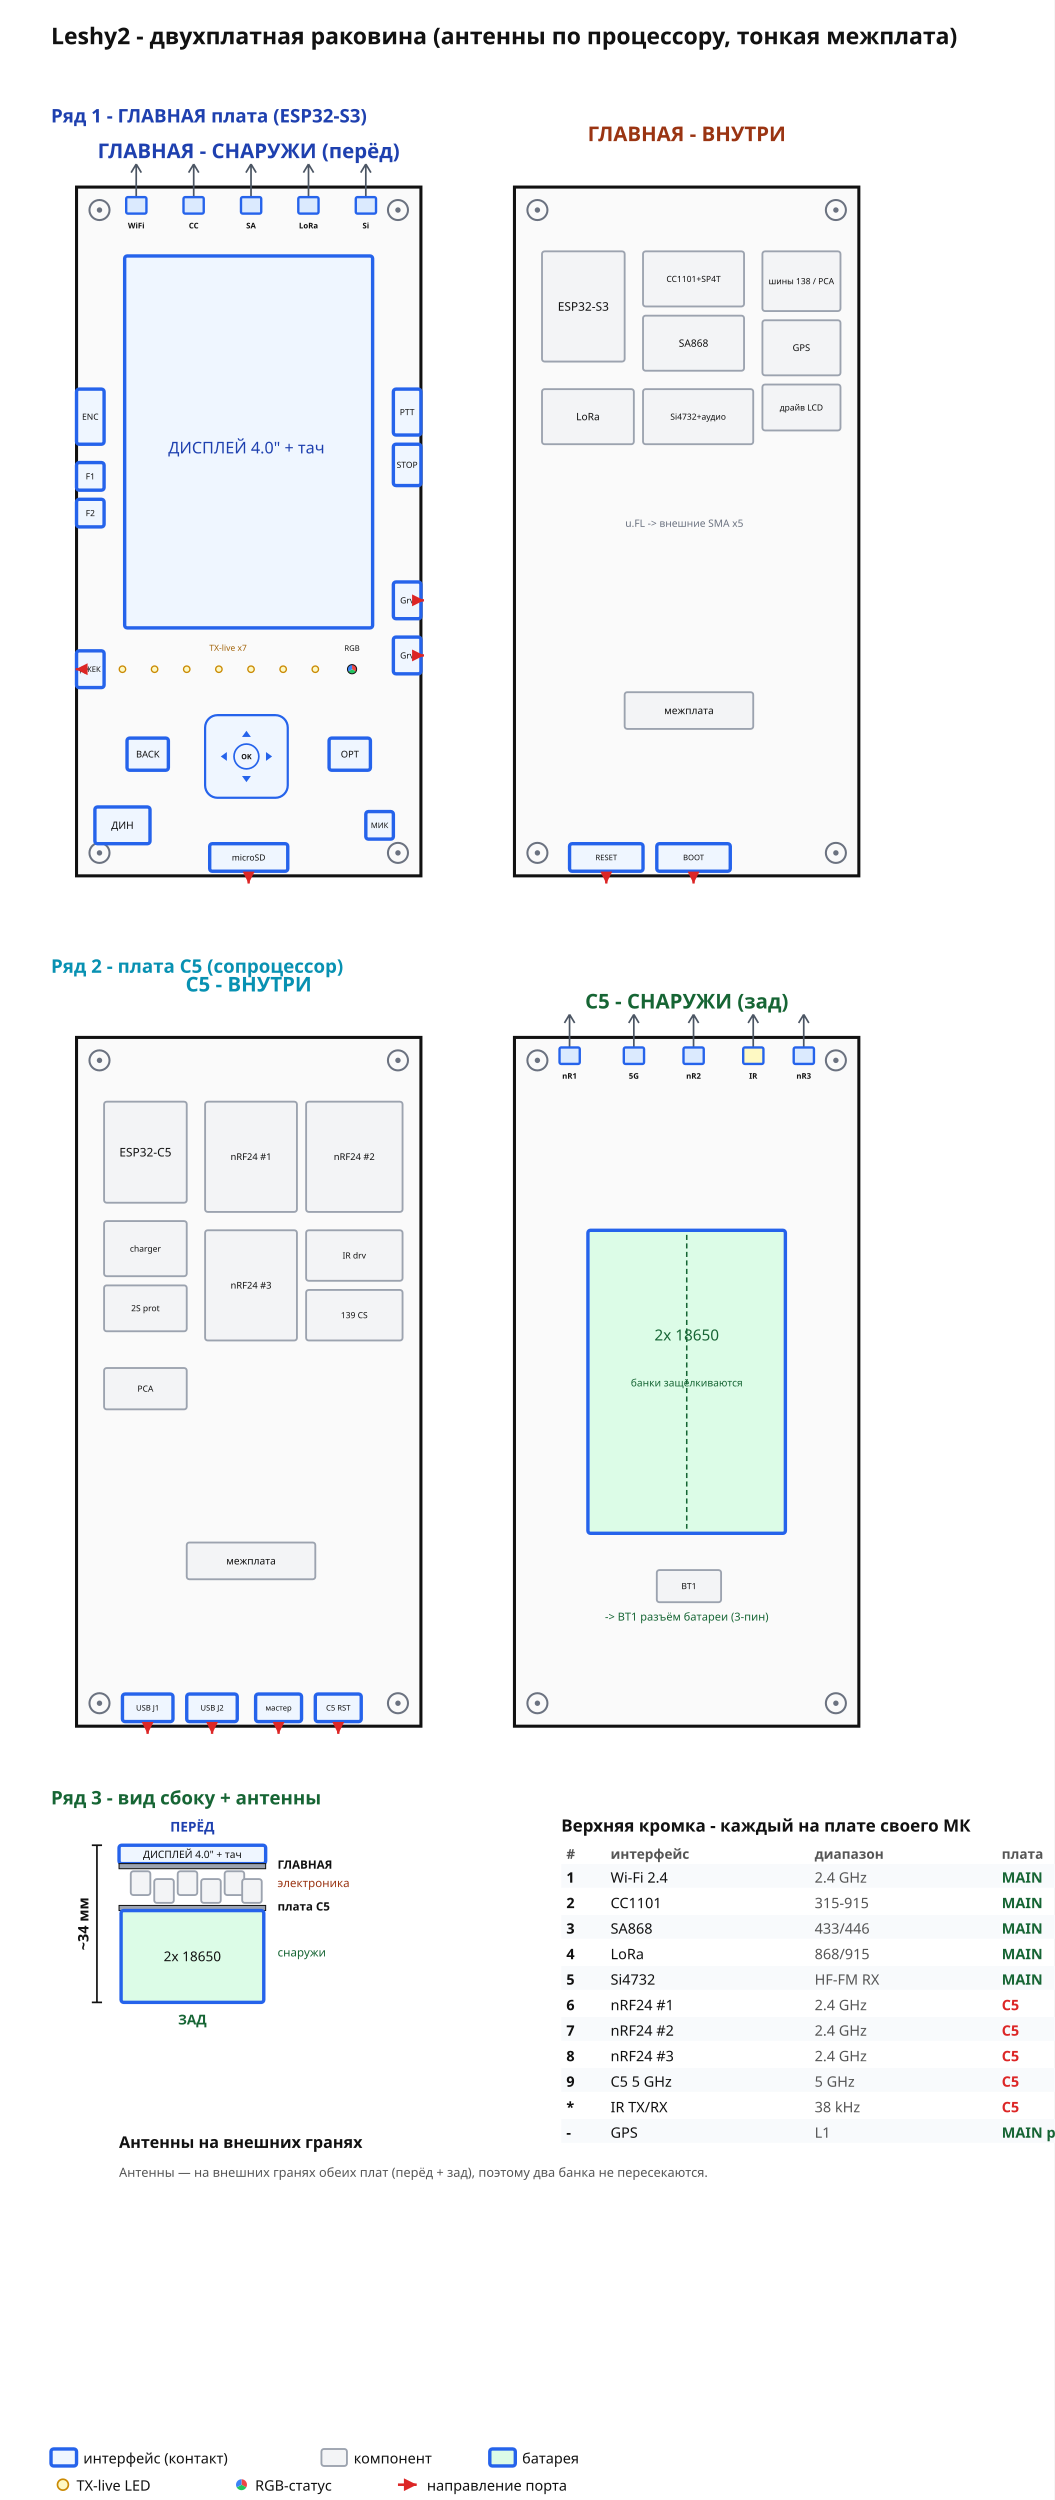
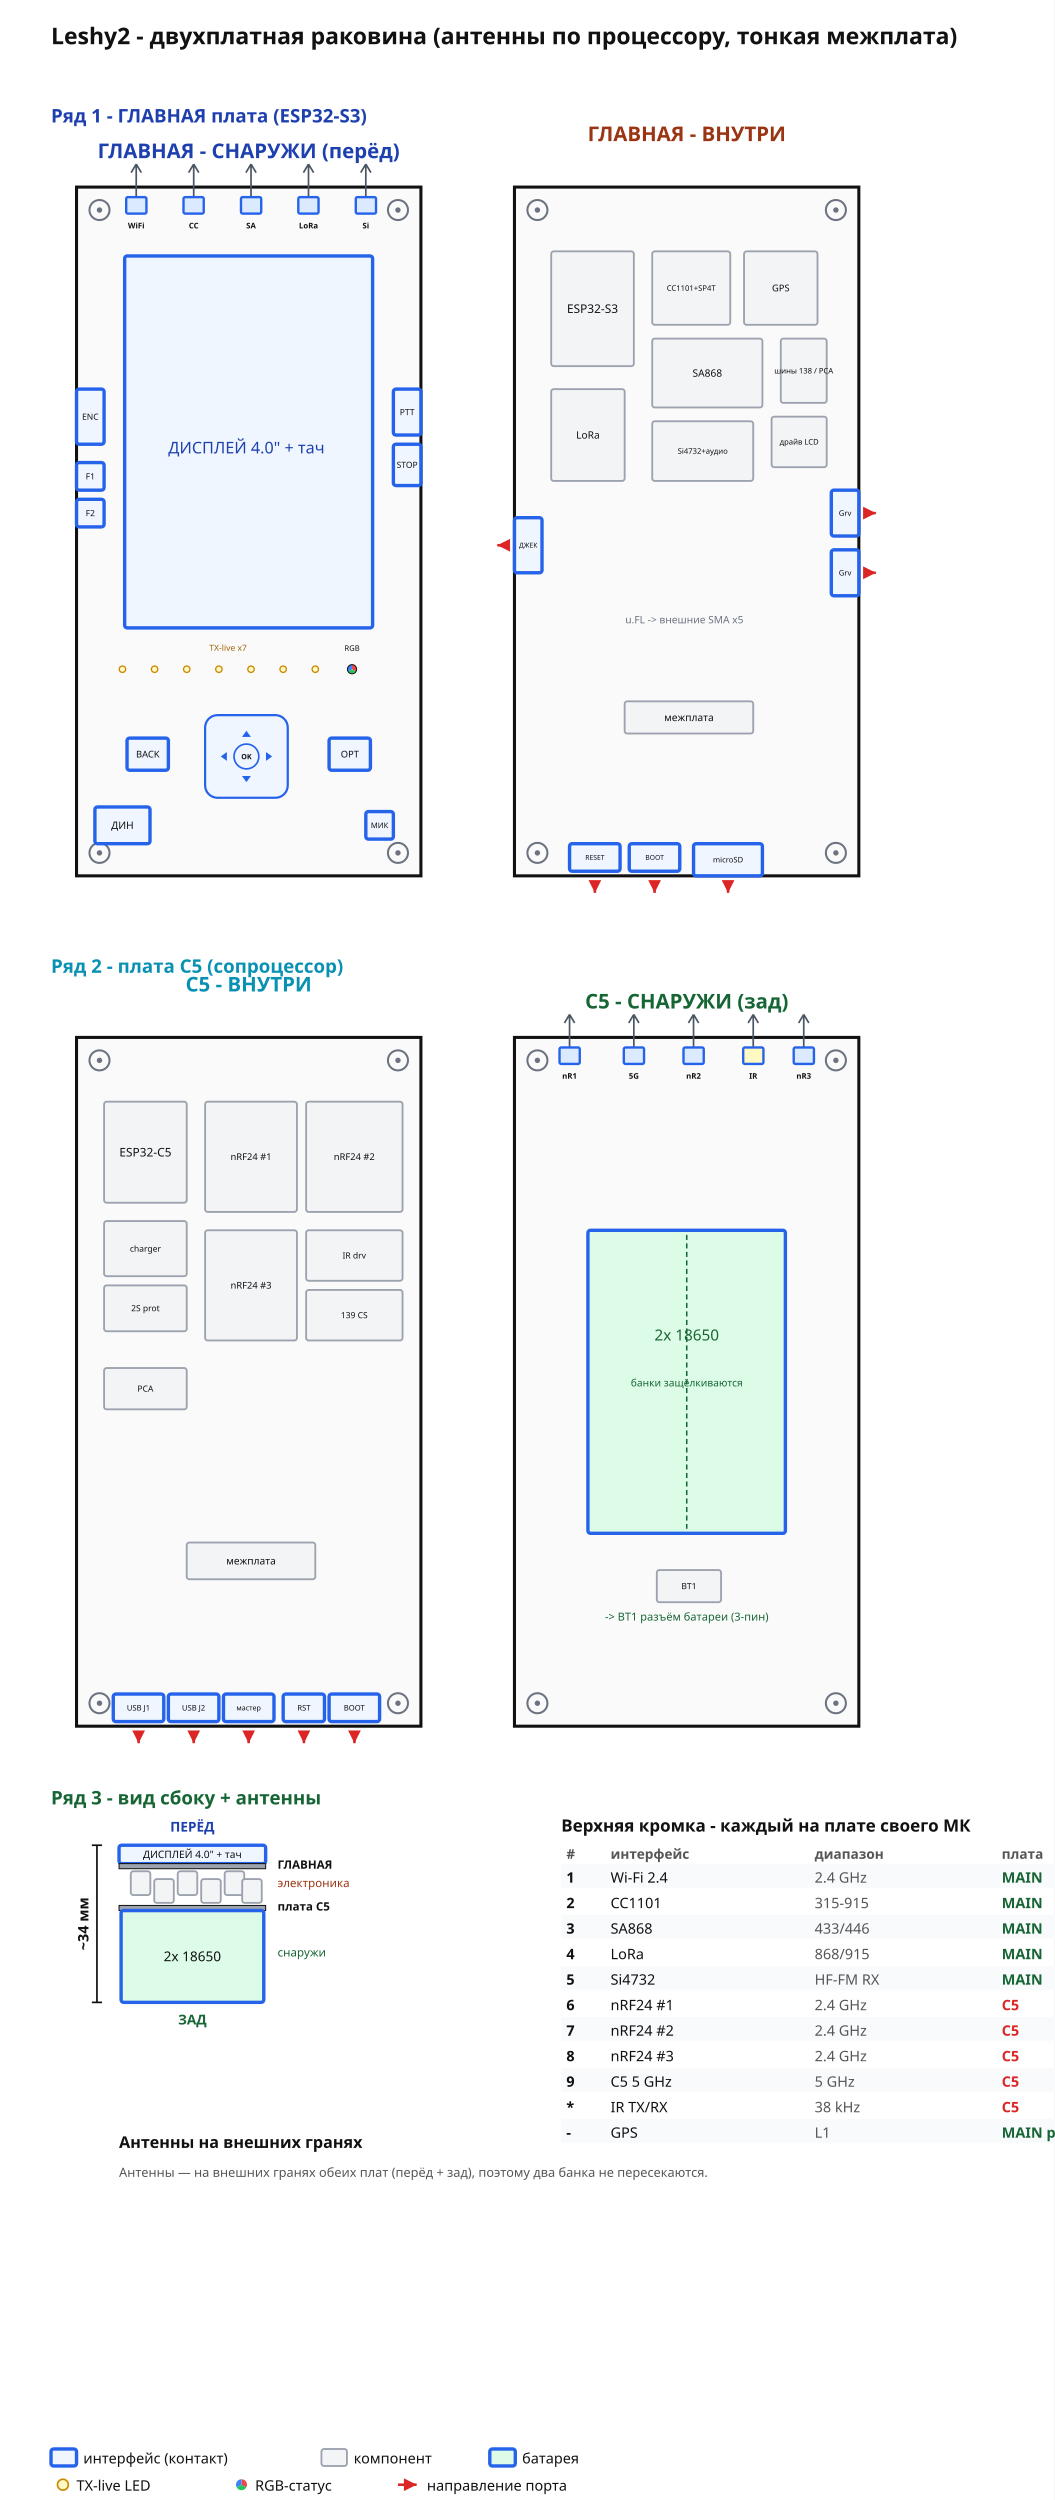
<svg xmlns="http://www.w3.org/2000/svg" width="620" height="1470" viewBox="0 0 620 1470">
  <rect width="620" height="1470" fill="white" />
  <defs>
    <marker id="ar" markerWidth="8" markerHeight="8" refX="6" refY="3" orient="auto">
      <path d="M0,0 L6,3 L0,6 Z" fill="#1e40af" />
    </marker>
    <marker id="arr" markerWidth="7" markerHeight="7" refX="5" refY="2.5" orient="auto">
      <path d="M0,0 L5,2.5 L0,5 Z" fill="#dc2626" />
    </marker>
  </defs>
  <text x="30.0" y="26.0" font-size="13.5" text-anchor="start" fill="#111" font-family="sans-serif" font-weight="bold">Leshy2 - двухплатная раковина (антенны по процессору, тонкая межплата)</text>
  <text x="30.0" y="72.0" font-size="11" text-anchor="start" fill="#1e40af" font-family="sans-serif" font-weight="bold">Ряд 1 - ГЛАВНАЯ плата (ESP32-S3)</text>
  <rect x="45.0" y="110.0" width="202.5" height="405.0" fill="#fafafa" stroke="#111" stroke-width="1.8" />
  <text x="146.2" y="93.0" font-size="12" text-anchor="middle" fill="#1e40af" font-family="sans-serif" font-weight="bold">ГЛАВНАЯ - СНАРУЖИ (перёд)</text>
  <circle cx="58.5" cy="123.5" r="5.9" fill="none" stroke="#6b7280" stroke-width="1.2" />
  <circle cx="58.5" cy="123.5" r="1.6" fill="#6b7280" />
  <circle cx="234.0" cy="123.5" r="5.9" fill="none" stroke="#6b7280" stroke-width="1.2" />
  <circle cx="234.0" cy="123.5" r="1.6" fill="#6b7280" />
  <circle cx="58.5" cy="501.5" r="5.9" fill="none" stroke="#6b7280" stroke-width="1.2" />
  <circle cx="58.5" cy="501.5" r="1.6" fill="#6b7280" />
  <circle cx="234.0" cy="501.5" r="5.9" fill="none" stroke="#6b7280" stroke-width="1.2" />
  <circle cx="234.0" cy="501.5" r="1.6" fill="#6b7280" />
  <rect x="73.3" y="150.5" width="145.8" height="218.7" fill="#eff6ff" stroke="#2563eb" stroke-width="2" rx="1.5" />
  <rect x="74.7" y="434.0" width="24.3" height="18.9" fill="#eff6ff" stroke="#2563eb" stroke-width="2" rx="1.5" />
  <text x="86.9" y="445.4" font-size="5.5" text-anchor="middle" fill="#111" font-family="sans-serif">BACK</text>
  <rect x="193.5" y="434.0" width="24.3" height="18.9" fill="#eff6ff" stroke="#2563eb" stroke-width="2" rx="1.5" />
  <text x="205.7" y="445.4" font-size="5.5" text-anchor="middle" fill="#111" font-family="sans-serif">OPT</text>
  <rect x="45.0" y="228.8" width="16.2" height="32.4" fill="#eff6ff" stroke="#2563eb" stroke-width="2" rx="1.5" />
  <text x="53.1" y="246.8" font-size="5" text-anchor="middle" fill="#111" font-family="sans-serif">ENC</text>
  <rect x="45.0" y="272.0" width="16.2" height="16.2" fill="#eff6ff" stroke="#2563eb" stroke-width="2" rx="1.5" />
  <text x="53.1" y="281.9" font-size="5" text-anchor="middle" fill="#111" font-family="sans-serif">F1</text>
  <rect x="45.0" y="293.6" width="16.2" height="16.2" fill="#eff6ff" stroke="#2563eb" stroke-width="2" rx="1.5" />
  <text x="53.1" y="303.5" font-size="5" text-anchor="middle" fill="#111" font-family="sans-serif">F2</text>
-   <rect x="45.0" y="382.7" width="16.2" height="21.6" fill="#eff6ff" stroke="#2563eb" stroke-width="2" rx="1.5" />
-   <text x="53.1" y="395.1" font-size="4.5" text-anchor="middle" fill="#111" font-family="sans-serif">ДЖЕК</text>
  <rect x="231.3" y="228.8" width="16.2" height="27.0" fill="#eff6ff" stroke="#2563eb" stroke-width="2" rx="1.5" />
  <text x="239.4" y="244.1" font-size="5" text-anchor="middle" fill="#111" font-family="sans-serif">PTT</text>
  <rect x="231.3" y="261.2" width="16.2" height="24.3" fill="#eff6ff" stroke="#2563eb" stroke-width="2" rx="1.5" />
  <text x="239.4" y="275.1" font-size="5" text-anchor="middle" fill="#111" font-family="sans-serif">STOP</text>
-   <rect x="231.3" y="342.2" width="16.2" height="21.6" fill="#eff6ff" stroke="#2563eb" stroke-width="2" rx="1.5" />
-   <text x="239.4" y="354.8" font-size="5" text-anchor="middle" fill="#111" font-family="sans-serif">Grv</text>
-   <rect x="231.3" y="374.6" width="16.2" height="21.6" fill="#eff6ff" stroke="#2563eb" stroke-width="2" rx="1.5" />
-   <text x="239.4" y="387.2" font-size="5" text-anchor="middle" fill="#111" font-family="sans-serif">Grv</text>
  <rect x="55.8" y="474.5" width="32.4" height="21.6" fill="#eff6ff" stroke="#2563eb" stroke-width="2" rx="1.5" />
  <text x="72.0" y="487.4" font-size="6" text-anchor="middle" fill="#111" font-family="sans-serif">ДИН</text>
  <rect x="215.1" y="477.2" width="16.2" height="16.2" fill="#eff6ff" stroke="#2563eb" stroke-width="2" rx="1.5" />
  <text x="223.2" y="486.9" font-size="4.5" text-anchor="middle" fill="#111" font-family="sans-serif">МИК</text>
-   <rect x="123.3" y="496.1" width="45.9" height="16.2" fill="#eff6ff" stroke="#2563eb" stroke-width="2" rx="1.5" />
-   <text x="146.2" y="506.0" font-size="5" text-anchor="middle" fill="#111" font-family="sans-serif">microSD</text>
  <text x="144.9" y="266.6" font-size="9.5" text-anchor="middle" fill="#1e40af" font-family="sans-serif" font-weight="normal">ДИСПЛЕЙ 4.0" + тач</text>
  <text x="134.1" y="382.7" font-size="5" text-anchor="middle" fill="#a16207" font-family="sans-serif" font-weight="normal">TX-live x7</text>
  <text x="207.0" y="382.7" font-size="4.5" text-anchor="middle" fill="#111" font-family="sans-serif" font-weight="normal">RGB</text>
  <path d="M80.1 96.5 l-3 5 M80.1 96.5 l3 5 M80.1 96.5 V115.9" stroke="#4b5563" stroke-width="1" fill="none" />
  <rect x="74.2" y="115.9" width="11.9" height="9.7" fill="#dbeafe" stroke="#2563eb" stroke-width="1.4" rx="1" />
  <text x="80.1" y="134.3" font-size="4.6" text-anchor="middle" fill="#111" font-family="sans-serif" font-weight="bold">WiFi</text>
  <path d="M113.9 96.5 l-3 5 M113.9 96.5 l3 5 M113.9 96.5 V115.9" stroke="#4b5563" stroke-width="1" fill="none" />
  <rect x="107.9" y="115.9" width="11.9" height="9.7" fill="#dbeafe" stroke="#2563eb" stroke-width="1.4" rx="1" />
  <text x="113.9" y="134.3" font-size="4.6" text-anchor="middle" fill="#111" font-family="sans-serif" font-weight="bold">CC</text>
  <path d="M147.6 96.5 l-3 5 M147.6 96.5 l3 5 M147.6 96.5 V115.9" stroke="#4b5563" stroke-width="1" fill="none" />
  <rect x="141.7" y="115.9" width="11.9" height="9.7" fill="#dbeafe" stroke="#2563eb" stroke-width="1.4" rx="1" />
  <text x="147.6" y="134.3" font-size="4.6" text-anchor="middle" fill="#111" font-family="sans-serif" font-weight="bold">SA</text>
  <path d="M181.4 96.5 l-3 5 M181.4 96.5 l3 5 M181.4 96.5 V115.9" stroke="#4b5563" stroke-width="1" fill="none" />
  <rect x="175.4" y="115.9" width="11.9" height="9.7" fill="#dbeafe" stroke="#2563eb" stroke-width="1.4" rx="1" />
  <text x="181.4" y="134.3" font-size="4.6" text-anchor="middle" fill="#111" font-family="sans-serif" font-weight="bold">LoRa</text>
  <path d="M215.1 96.5 l-3 5 M215.1 96.5 l3 5 M215.1 96.5 V115.9" stroke="#4b5563" stroke-width="1" fill="none" />
  <rect x="209.2" y="115.9" width="11.9" height="9.7" fill="#dbeafe" stroke="#2563eb" stroke-width="1.4" rx="1" />
  <text x="215.1" y="134.3" font-size="4.6" text-anchor="middle" fill="#111" font-family="sans-serif" font-weight="bold">Si</text>
  <circle cx="72.0" cy="393.5" r="1.9" fill="#fef9c3" stroke="#ca8a04" stroke-width="0.8" />
  <circle cx="90.9" cy="393.5" r="1.9" fill="#fef9c3" stroke="#ca8a04" stroke-width="0.8" />
  <circle cx="109.8" cy="393.5" r="1.9" fill="#fef9c3" stroke="#ca8a04" stroke-width="0.8" />
  <circle cx="128.7" cy="393.5" r="1.9" fill="#fef9c3" stroke="#ca8a04" stroke-width="0.8" />
  <circle cx="147.6" cy="393.5" r="1.9" fill="#fef9c3" stroke="#ca8a04" stroke-width="0.8" />
  <circle cx="166.5" cy="393.5" r="1.9" fill="#fef9c3" stroke="#ca8a04" stroke-width="0.8" />
  <circle cx="185.4" cy="393.5" r="1.9" fill="#fef9c3" stroke="#ca8a04" stroke-width="0.8" />
  <path d="M207.0 393.5 L207.0 390.8 A2.7 2.7 0 0 1 209.3 394.9 Z" fill="#ef4444" />
  <path d="M207.0 393.5 L209.3 394.9 A2.7 2.7 0 0 1 204.7 394.9 Z" fill="#22c55e" />
  <path d="M207.0 393.5 L204.7 394.9 A2.7 2.7 0 0 1 207.0 390.8 Z" fill="#3b82f6" />
  <circle cx="207.0" cy="393.5" r="2.7" fill="none" stroke="#111" stroke-width="0.6" />
  <rect x="120.6" y="420.5" width="48.6" height="48.6" rx="7.3" fill="#eff6ff" stroke="#2563eb" stroke-width="1.3" />
  <path d="M144.9 429.7 l-2.6 3.6 h5.2 z M144.9 459.9 l-2.6 -3.6 h5.2 z M129.8 444.8 l3.6 -2.6 v5.2 z M160.0 444.8 l-3.6 -2.6 v5.2 z" fill="#2563eb" />
  <circle cx="144.9" cy="444.8" r="7.3" fill="none" stroke="#2563eb" stroke-width="1" />
  <text x="144.9" y="446.4" font-size="4.2" text-anchor="middle" fill="#111" font-family="sans-serif" font-weight="bold">OK</text>
-   <path d="M49.0 393.5 L44.5 393.5" stroke="#dc2626" stroke-width="1.4" marker-end="url(#arr)" />
-   <path d="M244.8 353.0 L249.3 353.0" stroke="#dc2626" stroke-width="1.4" marker-end="url(#arr)" />
-   <path d="M244.8 385.4 L249.3 385.4" stroke="#dc2626" stroke-width="1.4" marker-end="url(#arr)" />
-   <path d="M146.2 515.0 L146.2 519.5" stroke="#dc2626" stroke-width="1.4" marker-end="url(#arr)" />
  <rect x="302.5" y="110.0" width="202.5" height="405.0" fill="#fafafa" stroke="#111" stroke-width="1.8" />
  <text x="403.8" y="83.0" font-size="12" text-anchor="middle" fill="#9a3412" font-family="sans-serif" font-weight="bold">ГЛАВНАЯ - ВНУТРИ</text>
  <circle cx="316.0" cy="123.5" r="5.9" fill="none" stroke="#6b7280" stroke-width="1.2" />
  <circle cx="316.0" cy="123.5" r="1.6" fill="#6b7280" />
  <circle cx="491.5" cy="123.5" r="5.9" fill="none" stroke="#6b7280" stroke-width="1.2" />
  <circle cx="491.5" cy="123.5" r="1.6" fill="#6b7280" />
  <circle cx="316.0" cy="501.5" r="5.9" fill="none" stroke="#6b7280" stroke-width="1.2" />
  <circle cx="316.0" cy="501.5" r="1.6" fill="#6b7280" />
  <circle cx="491.5" cy="501.5" r="5.9" fill="none" stroke="#6b7280" stroke-width="1.2" />
  <circle cx="491.5" cy="501.5" r="1.6" fill="#6b7280" />
-   <rect x="318.7" y="147.8" width="48.6" height="64.8" fill="#f3f4f6" stroke="#9ca3af" stroke-width="1.1" rx="1.5" />
-   <text x="343.0" y="182.7" font-size="7" text-anchor="middle" fill="#111" font-family="sans-serif">ESP32-S3</text>
-   <rect x="378.1" y="147.8" width="59.4" height="32.4" fill="#f3f4f6" stroke="#9ca3af" stroke-width="1.1" rx="1.5" />
-   <text x="407.8" y="165.8" font-size="5" text-anchor="middle" fill="#111" font-family="sans-serif">CC1101+SP4T</text>
-   <rect x="448.3" y="147.8" width="45.9" height="35.1" fill="#f3f4f6" stroke="#9ca3af" stroke-width="1.1" rx="1.5" />
-   <text x="471.2" y="167.1" font-size="5" text-anchor="middle" fill="#111" font-family="sans-serif">шины 138 / PCA</text>
-   <rect x="378.1" y="185.6" width="59.4" height="32.4" fill="#f3f4f6" stroke="#9ca3af" stroke-width="1.1" rx="1.5" />
-   <text x="407.8" y="203.9" font-size="6" text-anchor="middle" fill="#111" font-family="sans-serif">SA868</text>
-   <rect x="448.3" y="188.3" width="45.9" height="32.4" fill="#f3f4f6" stroke="#9ca3af" stroke-width="1.1" rx="1.5" />
-   <text x="471.2" y="206.4" font-size="5.5" text-anchor="middle" fill="#111" font-family="sans-serif">GPS</text>
-   <rect x="318.7" y="228.8" width="54.0" height="32.4" fill="#f3f4f6" stroke="#9ca3af" stroke-width="1.1" rx="1.5" />
-   <text x="345.7" y="247.1" font-size="6" text-anchor="middle" fill="#111" font-family="sans-serif">LoRa</text>
-   <rect x="378.1" y="228.8" width="64.8" height="32.4" fill="#f3f4f6" stroke="#9ca3af" stroke-width="1.1" rx="1.5" />
-   <text x="410.5" y="246.8" font-size="5" text-anchor="middle" fill="#111" font-family="sans-serif">Si4732+аудио</text>
-   <rect x="448.3" y="226.1" width="45.9" height="27.0" fill="#f3f4f6" stroke="#9ca3af" stroke-width="1.1" rx="1.5" />
-   <text x="471.2" y="241.4" font-size="5" text-anchor="middle" fill="#111" font-family="sans-serif">драйв LCD</text>
-   <rect x="367.3" y="407.0" width="75.6" height="21.6" fill="#f3f4f6" stroke="#9ca3af" stroke-width="1.1" rx="1.5" />
-   <text x="405.1" y="419.9" font-size="6" text-anchor="middle" fill="#111" font-family="sans-serif">межплата</text>
-   <rect x="334.9" y="496.1" width="43.2" height="16.2" fill="#eff6ff" stroke="#2563eb" stroke-width="2" rx="1.5" />
-   <text x="356.5" y="505.8" font-size="4.5" text-anchor="middle" fill="#111" font-family="sans-serif">RESET</text>
-   <rect x="386.2" y="496.1" width="43.2" height="16.2" fill="#eff6ff" stroke="#2563eb" stroke-width="2" rx="1.5" />
-   <text x="407.8" y="505.8" font-size="4.5" text-anchor="middle" fill="#111" font-family="sans-serif">BOOT</text>
-   <text x="402.4" y="309.8" font-size="6" text-anchor="middle" fill="#6b7280" font-family="sans-serif" font-weight="normal">u.FL -&gt; внешние SMA x5</text>
-   <path d="M356.5 515.0 L356.5 519.5" stroke="#dc2626" stroke-width="1.4" marker-end="url(#arr)" />
-   <path d="M407.8 515.0 L407.8 519.5" stroke="#dc2626" stroke-width="1.4" marker-end="url(#arr)" />
+   <rect x="324.1" y="147.8" width="48.6" height="67.5" fill="#f3f4f6" stroke="#9ca3af" stroke-width="1.1" rx="1.5" />
+   <text x="348.4" y="184.0" font-size="7" text-anchor="middle" fill="#111" font-family="sans-serif">ESP32-S3</text>
+   <rect x="383.5" y="147.8" width="45.9" height="43.2" fill="#f3f4f6" stroke="#9ca3af" stroke-width="1.1" rx="1.5" />
+   <text x="406.4" y="171.0" font-size="4.5" text-anchor="middle" fill="#111" font-family="sans-serif">CC1101+SP4T</text>
+   <rect x="437.5" y="147.8" width="43.2" height="43.2" fill="#f3f4f6" stroke="#9ca3af" stroke-width="1.1" rx="1.5" />
+   <text x="459.1" y="171.3" font-size="5.5" text-anchor="middle" fill="#111" font-family="sans-serif">GPS</text>
+   <rect x="383.5" y="199.1" width="64.8" height="40.5" fill="#f3f4f6" stroke="#9ca3af" stroke-width="1.1" rx="1.5" />
+   <text x="415.9" y="221.5" font-size="6" text-anchor="middle" fill="#111" font-family="sans-serif">SA868</text>
+   <rect x="459.1" y="199.1" width="27.0" height="37.8" fill="#f3f4f6" stroke="#9ca3af" stroke-width="1.1" rx="1.5" />
+   <text x="472.6" y="219.6" font-size="4.5" text-anchor="middle" fill="#111" font-family="sans-serif">шины 138 / PCA</text>
+   <rect x="324.1" y="228.8" width="43.2" height="54.0" fill="#f3f4f6" stroke="#9ca3af" stroke-width="1.1" rx="1.5" />
+   <text x="345.7" y="257.9" font-size="6" text-anchor="middle" fill="#111" font-family="sans-serif">LoRa</text>
+   <rect x="383.5" y="247.7" width="59.4" height="35.1" fill="#f3f4f6" stroke="#9ca3af" stroke-width="1.1" rx="1.5" />
+   <text x="413.2" y="266.8" font-size="4.5" text-anchor="middle" fill="#111" font-family="sans-serif">Si4732+аудио</text>
+   <rect x="453.7" y="245.0" width="32.4" height="29.7" fill="#f3f4f6" stroke="#9ca3af" stroke-width="1.1" rx="1.5" />
+   <text x="469.9" y="261.4" font-size="4.5" text-anchor="middle" fill="#111" font-family="sans-serif">драйв LCD</text>
+   <rect x="302.5" y="304.4" width="16.2" height="32.4" fill="#eff6ff" stroke="#2563eb" stroke-width="2" rx="1.5" />
+   <text x="310.6" y="322.0" font-size="4" text-anchor="middle" fill="#111" font-family="sans-serif">ДЖЕК</text>
+   <rect x="488.8" y="288.2" width="16.2" height="27.0" fill="#eff6ff" stroke="#2563eb" stroke-width="2" rx="1.5" />
+   <text x="496.9" y="303.3" font-size="4.5" text-anchor="middle" fill="#111" font-family="sans-serif">Grv</text>
+   <rect x="488.8" y="323.3" width="16.2" height="27.0" fill="#eff6ff" stroke="#2563eb" stroke-width="2" rx="1.5" />
+   <text x="496.9" y="338.4" font-size="4.5" text-anchor="middle" fill="#111" font-family="sans-serif">Grv</text>
+   <rect x="367.3" y="412.4" width="75.6" height="18.9" fill="#f3f4f6" stroke="#9ca3af" stroke-width="1.1" rx="1.5" />
+   <text x="405.1" y="424.0" font-size="6" text-anchor="middle" fill="#111" font-family="sans-serif">межплата</text>
+   <rect x="334.9" y="496.1" width="29.7" height="16.2" fill="#eff6ff" stroke="#2563eb" stroke-width="2" rx="1.5" />
+   <text x="349.8" y="505.6" font-size="4" text-anchor="middle" fill="#111" font-family="sans-serif">RESET</text>
+   <rect x="370.0" y="496.1" width="29.7" height="16.2" fill="#eff6ff" stroke="#2563eb" stroke-width="2" rx="1.5" />
+   <text x="384.9" y="505.6" font-size="4" text-anchor="middle" fill="#111" font-family="sans-serif">BOOT</text>
+   <rect x="407.8" y="496.1" width="40.5" height="18.9" fill="#eff6ff" stroke="#2563eb" stroke-width="2" rx="1.5" />
+   <text x="428.1" y="507.1" font-size="4.5" text-anchor="middle" fill="#111" font-family="sans-serif">microSD</text>
+   <text x="402.4" y="366.5" font-size="6" text-anchor="middle" fill="#6b7280" font-family="sans-serif" font-weight="normal">u.FL -&gt; внешние SMA x5</text>
+   <path d="M298.4 320.6 L292.4 320.6" stroke="#dc2626" stroke-width="1.5" marker-end="url(#arr)" />
+   <path d="M509.1 301.7 L515.0 301.7" stroke="#dc2626" stroke-width="1.5" marker-end="url(#arr)" />
+   <path d="M509.1 336.8 L515.0 336.8" stroke="#dc2626" stroke-width="1.5" marker-end="url(#arr)" />
+   <path d="M349.8 519.0 L349.8 525.0" stroke="#dc2626" stroke-width="1.5" marker-end="url(#arr)" />
+   <path d="M384.9 519.0 L384.9 525.0" stroke="#dc2626" stroke-width="1.5" marker-end="url(#arr)" />
+   <path d="M428.1 519.0 L428.1 525.0" stroke="#dc2626" stroke-width="1.5" marker-end="url(#arr)" />
  <text x="30.0" y="572.0" font-size="11" text-anchor="start" fill="#0891b2" font-family="sans-serif" font-weight="bold">Ряд 2 - плата C5 (сопроцессор)</text>
  <rect x="45.0" y="610.0" width="202.5" height="405.0" fill="#fafafa" stroke="#111" stroke-width="1.8" />
  <text x="146.2" y="583.0" font-size="12" text-anchor="middle" fill="#0891b2" font-family="sans-serif" font-weight="bold">C5 - ВНУТРИ</text>
  <circle cx="58.5" cy="623.5" r="5.9" fill="none" stroke="#6b7280" stroke-width="1.2" />
  <circle cx="58.5" cy="623.5" r="1.6" fill="#6b7280" />
  <circle cx="234.0" cy="623.5" r="5.9" fill="none" stroke="#6b7280" stroke-width="1.2" />
  <circle cx="234.0" cy="623.5" r="1.6" fill="#6b7280" />
  <circle cx="58.5" cy="1001.5" r="5.9" fill="none" stroke="#6b7280" stroke-width="1.2" />
  <circle cx="58.5" cy="1001.5" r="1.6" fill="#6b7280" />
  <circle cx="234.0" cy="1001.5" r="5.9" fill="none" stroke="#6b7280" stroke-width="1.2" />
  <circle cx="234.0" cy="1001.5" r="1.6" fill="#6b7280" />
  <rect x="61.2" y="647.8" width="48.6" height="59.4" fill="#f3f4f6" stroke="#9ca3af" stroke-width="1.1" rx="1.5" />
  <text x="85.5" y="680.0" font-size="7" text-anchor="middle" fill="#111" font-family="sans-serif">ESP32-C5</text>
  <rect x="120.6" y="647.8" width="54.0" height="64.8" fill="#f3f4f6" stroke="#9ca3af" stroke-width="1.1" rx="1.5" />
  <text x="147.6" y="682.1" font-size="5.5" text-anchor="middle" fill="#111" font-family="sans-serif">nRF24 #1</text>
  <rect x="180.0" y="647.8" width="56.7" height="64.8" fill="#f3f4f6" stroke="#9ca3af" stroke-width="1.1" rx="1.5" />
  <text x="208.3" y="682.1" font-size="5.5" text-anchor="middle" fill="#111" font-family="sans-serif">nRF24 #2</text>
  <rect x="120.6" y="723.4" width="54.0" height="64.8" fill="#f3f4f6" stroke="#9ca3af" stroke-width="1.1" rx="1.5" />
  <text x="147.6" y="757.7" font-size="5.5" text-anchor="middle" fill="#111" font-family="sans-serif">nRF24 #3</text>
  <rect x="180.0" y="723.4" width="56.7" height="29.7" fill="#f3f4f6" stroke="#9ca3af" stroke-width="1.1" rx="1.5" />
  <text x="208.3" y="740.0" font-size="5" text-anchor="middle" fill="#111" font-family="sans-serif">IR drv</text>
  <rect x="180.0" y="758.5" width="56.7" height="29.7" fill="#f3f4f6" stroke="#9ca3af" stroke-width="1.1" rx="1.5" />
  <text x="208.3" y="775.1" font-size="5" text-anchor="middle" fill="#111" font-family="sans-serif">139 CS</text>
  <rect x="61.2" y="718.0" width="48.6" height="32.4" fill="#f3f4f6" stroke="#9ca3af" stroke-width="1.1" rx="1.5" />
  <text x="85.5" y="736.0" font-size="5" text-anchor="middle" fill="#111" font-family="sans-serif">charger</text>
  <rect x="61.2" y="755.8" width="48.6" height="27.0" fill="#f3f4f6" stroke="#9ca3af" stroke-width="1.1" rx="1.5" />
  <text x="85.5" y="771.0" font-size="5" text-anchor="middle" fill="#111" font-family="sans-serif">2S prot</text>
  <rect x="61.2" y="804.4" width="48.6" height="24.3" fill="#f3f4f6" stroke="#9ca3af" stroke-width="1.1" rx="1.5" />
  <text x="85.5" y="818.3" font-size="5" text-anchor="middle" fill="#111" font-family="sans-serif">PCA</text>
  <rect x="109.8" y="907.0" width="75.6" height="21.6" fill="#f3f4f6" stroke="#9ca3af" stroke-width="1.1" rx="1.5" />
  <text x="147.6" y="919.9" font-size="6" text-anchor="middle" fill="#111" font-family="sans-serif">межплата</text>
-   <rect x="72.0" y="996.1" width="29.7" height="16.2" fill="#eff6ff" stroke="#2563eb" stroke-width="2" rx="1.5" />
-   <text x="86.8" y="1005.8" font-size="4.5" text-anchor="middle" fill="#111" font-family="sans-serif">USB J1</text>
-   <rect x="109.8" y="996.1" width="29.7" height="16.2" fill="#eff6ff" stroke="#2563eb" stroke-width="2" rx="1.5" />
-   <text x="124.7" y="1005.8" font-size="4.5" text-anchor="middle" fill="#111" font-family="sans-serif">USB J2</text>
-   <rect x="150.3" y="996.1" width="27.0" height="16.2" fill="#eff6ff" stroke="#2563eb" stroke-width="2" rx="1.5" />
-   <text x="163.8" y="1005.8" font-size="4.5" text-anchor="middle" fill="#111" font-family="sans-serif">мастер</text>
-   <rect x="185.4" y="996.1" width="27.0" height="16.2" fill="#eff6ff" stroke="#2563eb" stroke-width="2" rx="1.5" />
-   <text x="198.9" y="1005.8" font-size="4.5" text-anchor="middle" fill="#111" font-family="sans-serif">C5 RST</text>
-   <path d="M86.8 1015.0 L86.8 1019.5" stroke="#dc2626" stroke-width="1.4" marker-end="url(#arr)" />
-   <path d="M124.7 1015.0 L124.7 1019.5" stroke="#dc2626" stroke-width="1.4" marker-end="url(#arr)" />
-   <path d="M163.8 1015.0 L163.8 1019.5" stroke="#dc2626" stroke-width="1.4" marker-end="url(#arr)" />
-   <path d="M198.9 1015.0 L198.9 1019.5" stroke="#dc2626" stroke-width="1.4" marker-end="url(#arr)" />
+   <rect x="66.6" y="996.1" width="29.7" height="16.2" fill="#eff6ff" stroke="#2563eb" stroke-width="2" rx="1.5" />
+   <text x="81.4" y="1005.8" font-size="4.5" text-anchor="middle" fill="#111" font-family="sans-serif">USB J1</text>
+   <rect x="99.0" y="996.1" width="29.7" height="16.2" fill="#eff6ff" stroke="#2563eb" stroke-width="2" rx="1.5" />
+   <text x="113.8" y="1005.8" font-size="4.5" text-anchor="middle" fill="#111" font-family="sans-serif">USB J2</text>
+   <rect x="131.4" y="996.1" width="29.7" height="16.2" fill="#eff6ff" stroke="#2563eb" stroke-width="2" rx="1.5" />
+   <text x="146.2" y="1005.7" font-size="4.2" text-anchor="middle" fill="#111" font-family="sans-serif">мастер</text>
+   <rect x="166.5" y="996.1" width="24.3" height="16.2" fill="#eff6ff" stroke="#2563eb" stroke-width="2" rx="1.5" />
+   <text x="178.7" y="1005.8" font-size="4.5" text-anchor="middle" fill="#111" font-family="sans-serif">RST</text>
+   <rect x="193.5" y="996.1" width="29.7" height="16.2" fill="#eff6ff" stroke="#2563eb" stroke-width="2" rx="1.5" />
+   <text x="208.3" y="1005.8" font-size="4.5" text-anchor="middle" fill="#111" font-family="sans-serif">BOOT</text>
+   <path d="M81.5 1019.0 L81.5 1025.0" stroke="#dc2626" stroke-width="1.5" marker-end="url(#arr)" />
+   <path d="M113.9 1019.0 L113.9 1025.0" stroke="#dc2626" stroke-width="1.5" marker-end="url(#arr)" />
+   <path d="M146.2 1019.0 L146.2 1025.0" stroke="#dc2626" stroke-width="1.5" marker-end="url(#arr)" />
+   <path d="M178.7 1019.0 L178.7 1025.0" stroke="#dc2626" stroke-width="1.5" marker-end="url(#arr)" />
+   <path d="M208.4 1019.0 L208.4 1025.0" stroke="#dc2626" stroke-width="1.5" marker-end="url(#arr)" />
  <rect x="302.5" y="610.0" width="202.5" height="405.0" fill="#fafafa" stroke="#111" stroke-width="1.8" />
  <text x="403.8" y="593.0" font-size="12" text-anchor="middle" fill="#166534" font-family="sans-serif" font-weight="bold">C5 - СНАРУЖИ (зад)</text>
  <circle cx="316.0" cy="623.5" r="5.9" fill="none" stroke="#6b7280" stroke-width="1.2" />
  <circle cx="316.0" cy="623.5" r="1.6" fill="#6b7280" />
  <circle cx="491.5" cy="623.5" r="5.9" fill="none" stroke="#6b7280" stroke-width="1.2" />
  <circle cx="491.5" cy="623.5" r="1.6" fill="#6b7280" />
  <circle cx="316.0" cy="1001.5" r="5.9" fill="none" stroke="#6b7280" stroke-width="1.2" />
  <circle cx="316.0" cy="1001.5" r="1.6" fill="#6b7280" />
  <circle cx="491.5" cy="1001.5" r="5.9" fill="none" stroke="#6b7280" stroke-width="1.2" />
  <circle cx="491.5" cy="1001.5" r="1.6" fill="#6b7280" />
  <rect x="345.7" y="723.4" width="116.1" height="178.2" fill="#dcfce7" stroke="#2563eb" stroke-width="2" rx="1.5" />
  <rect x="386.2" y="923.2" width="37.8" height="18.9" fill="#f3f4f6" stroke="#9ca3af" stroke-width="1.1" rx="1.5" />
  <text x="405.1" y="934.4" font-size="5" text-anchor="middle" fill="#111" font-family="sans-serif">BT1</text>
  <text x="403.8" y="788.2" font-size="9" text-anchor="middle" fill="#166534" font-family="sans-serif" font-weight="normal">2x 18650</text>
  <text x="403.8" y="815.2" font-size="6" text-anchor="middle" fill="#166534" font-family="sans-serif" font-weight="normal">банки защёлкиваются</text>
  <text x="403.8" y="952.9" font-size="6.5" text-anchor="middle" fill="#166534" font-family="sans-serif" font-weight="normal">-&gt; BT1 разъём батареи (3-пин)</text>
  <line x1="403.8" y1="726.1" x2="403.8" y2="898.9" stroke="#166534" stroke-width="0.9" stroke-dasharray="3 2" />
  <path d="M334.9 596.5 l-3 5 M334.9 596.5 l3 5 M334.9 596.5 V615.9" stroke="#4b5563" stroke-width="1" fill="none" />
  <rect x="329.0" y="615.9" width="11.9" height="9.7" fill="#dbeafe" stroke="#2563eb" stroke-width="1.4" rx="1" />
  <text x="334.9" y="634.3" font-size="4.6" text-anchor="middle" fill="#111" font-family="sans-serif" font-weight="bold">nR1</text>
  <path d="M372.7 596.5 l-3 5 M372.7 596.5 l3 5 M372.7 596.5 V615.9" stroke="#4b5563" stroke-width="1" fill="none" />
  <rect x="366.8" y="615.9" width="11.9" height="9.7" fill="#dbeafe" stroke="#2563eb" stroke-width="1.4" rx="1" />
  <text x="372.7" y="634.3" font-size="4.6" text-anchor="middle" fill="#111" font-family="sans-serif" font-weight="bold">5G</text>
  <path d="M407.8 596.5 l-3 5 M407.8 596.5 l3 5 M407.8 596.5 V615.9" stroke="#4b5563" stroke-width="1" fill="none" />
  <rect x="401.9" y="615.9" width="11.9" height="9.7" fill="#dbeafe" stroke="#2563eb" stroke-width="1.4" rx="1" />
  <text x="407.8" y="634.3" font-size="4.6" text-anchor="middle" fill="#111" font-family="sans-serif" font-weight="bold">nR2</text>
  <path d="M442.9 596.5 l-3 5 M442.9 596.5 l3 5 M442.9 596.5 V615.9" stroke="#4b5563" stroke-width="1" fill="none" />
  <rect x="437.0" y="615.9" width="11.9" height="9.7" fill="#fef9c3" stroke="#2563eb" stroke-width="1.4" rx="1" />
  <text x="442.9" y="634.3" font-size="4.6" text-anchor="middle" fill="#111" font-family="sans-serif" font-weight="bold">IR</text>
  <path d="M472.6 596.5 l-3 5 M472.6 596.5 l3 5 M472.6 596.5 V615.9" stroke="#4b5563" stroke-width="1" fill="none" />
  <rect x="466.7" y="615.9" width="11.9" height="9.7" fill="#dbeafe" stroke="#2563eb" stroke-width="1.4" rx="1" />
  <text x="472.6" y="634.3" font-size="4.6" text-anchor="middle" fill="#111" font-family="sans-serif" font-weight="bold">nR3</text>
  <text x="30.0" y="1061.0" font-size="11" text-anchor="start" fill="#166534" font-family="sans-serif" font-weight="bold">Ряд 3 - вид сбоку + антенны</text>
  <text x="113.1" y="1077.0" font-size="8" text-anchor="middle" fill="#1e40af" font-family="sans-serif" font-weight="bold">ПЕРЁД</text>
  <rect x="70.0" y="1085.0" width="86.2" height="10.8" fill="#eff6ff" stroke="#2563eb" stroke-width="2" rx="1.5" />
  <text x="113.1" y="1092.5" font-size="6" text-anchor="middle" fill="#111" font-family="sans-serif">ДИСПЛЕЙ 4.0" + тач</text>
  <rect x="70.0" y="1095.8" width="86.2" height="3" fill="#9ca3af" stroke="#111" stroke-width="0.6" />
  <text x="163.2" y="1098.8" font-size="6.8" text-anchor="start" fill="#111" font-family="sans-serif" font-weight="bold">ГЛАВНАЯ</text>
  <rect x="76.9" y="1100.3" width="11.5" height="14.0" fill="#f3f4f6" stroke="#9ca3af" stroke-width="1.1" rx="1.5" />
  <rect x="104.5" y="1100.3" width="11.5" height="14.0" fill="#f3f4f6" stroke="#9ca3af" stroke-width="1.1" rx="1.5" />
  <rect x="132.1" y="1100.3" width="11.5" height="14.0" fill="#f3f4f6" stroke="#9ca3af" stroke-width="1.1" rx="1.5" />
  <rect x="90.7" y="1104.9" width="11.5" height="14.0" fill="#f3f4f6" stroke="#9ca3af" stroke-width="1.1" rx="1.5" />
  <rect x="118.3" y="1104.9" width="11.5" height="14.0" fill="#f3f4f6" stroke="#9ca3af" stroke-width="1.1" rx="1.5" />
  <rect x="142.4" y="1104.9" width="11.5" height="14.0" fill="#f3f4f6" stroke="#9ca3af" stroke-width="1.1" rx="1.5" />
  <text x="163.2" y="1109.6" font-size="6.8" text-anchor="start" fill="#9a3412" font-family="sans-serif" font-weight="normal">электроника</text>
  <rect x="70.0" y="1120.4" width="86.2" height="3" fill="#9ca3af" stroke="#111" stroke-width="0.6" />
  <text x="163.2" y="1123.4" font-size="6.8" text-anchor="start" fill="#111" font-family="sans-serif" font-weight="bold">плата C5</text>
  <rect x="71.2" y="1123.4" width="83.9" height="54.0" fill="#dcfce7" stroke="#2563eb" stroke-width="2" rx="1.5" />
  <text x="113.1" y="1153.2" font-size="8" text-anchor="middle" fill="#111" font-family="sans-serif">2x 18650</text>
  <text x="163.2" y="1150.4" font-size="6.8" text-anchor="start" fill="#166534" font-family="sans-serif" font-weight="normal">снаружи</text>
  <text x="113.1" y="1190.4" font-size="8" text-anchor="middle" fill="#166534" font-family="sans-serif" font-weight="bold">ЗАД</text>
  <line x1="57" y1="1085.0" x2="57" y2="1177.4" stroke="#111" />
  <line x1="54" y1="1085.0" x2="60" y2="1085.0" stroke="#111" />
  <line x1="54" y1="1177.4" x2="60" y2="1177.4" stroke="#111" />
  <text x="52.0" y="1131.2" font-size="8.5" text-anchor="middle" fill="#111" font-family="sans-serif" font-weight="bold" transform="rotate(-90 52.0 1131.2)">~34 мм</text>
  <text x="70.0" y="1263.0" font-size="9.5" text-anchor="start" fill="#111" font-family="sans-serif" font-weight="bold">Антенны на внешних гранях</text>
  <text x="70.0" y="1280.0" font-size="7.5" text-anchor="start" fill="#555" font-family="sans-serif" font-weight="normal">Антенны — на внешних гранях обеих плат (перёд + зад), поэтому два банка не пересекаются.</text>
  <text x="330.0" y="1077.0" font-size="10" text-anchor="start" fill="#111" font-family="sans-serif" font-weight="bold">Верхняя кромка - каждый на плате своего МК</text>
  <text x="333.0" y="1093.0" font-size="8" text-anchor="start" fill="#555" font-family="sans-serif" font-weight="bold">#</text>
  <text x="359.0" y="1093.0" font-size="8" text-anchor="start" fill="#555" font-family="sans-serif" font-weight="bold">интерфейс</text>
  <text x="479.0" y="1093.0" font-size="8" text-anchor="start" fill="#555" font-family="sans-serif" font-weight="bold">диапазон</text>
  <text x="589.0" y="1093.0" font-size="8" text-anchor="start" fill="#555" font-family="sans-serif" font-weight="bold">плата</text>
  <rect x="330" y="1096.0" width="346" height="14" fill="#f8fafc" />
  <text x="333.0" y="1107.0" font-size="8.5" text-anchor="start" fill="#111" font-family="sans-serif" font-weight="bold">1</text>
  <text x="359.0" y="1107.0" font-size="8.5" text-anchor="start" fill="#111" font-family="sans-serif" font-weight="normal">Wi-Fi 2.4</text>
  <text x="479.0" y="1107.0" font-size="8.5" text-anchor="start" fill="#555" font-family="sans-serif" font-weight="normal">2.4 GHz</text>
  <text x="589.0" y="1107.0" font-size="8.5" text-anchor="start" fill="#166534" font-family="sans-serif" font-weight="bold">MAIN</text>
  <text x="333.0" y="1122.0" font-size="8.5" text-anchor="start" fill="#111" font-family="sans-serif" font-weight="bold">2</text>
  <text x="359.0" y="1122.0" font-size="8.5" text-anchor="start" fill="#111" font-family="sans-serif" font-weight="normal">CC1101</text>
  <text x="479.0" y="1122.0" font-size="8.5" text-anchor="start" fill="#555" font-family="sans-serif" font-weight="normal">315-915</text>
  <text x="589.0" y="1122.0" font-size="8.5" text-anchor="start" fill="#166534" font-family="sans-serif" font-weight="bold">MAIN</text>
  <rect x="330" y="1126.0" width="346" height="14" fill="#f8fafc" />
  <text x="333.0" y="1137.0" font-size="8.5" text-anchor="start" fill="#111" font-family="sans-serif" font-weight="bold">3</text>
  <text x="359.0" y="1137.0" font-size="8.5" text-anchor="start" fill="#111" font-family="sans-serif" font-weight="normal">SA868</text>
  <text x="479.0" y="1137.0" font-size="8.5" text-anchor="start" fill="#555" font-family="sans-serif" font-weight="normal">433/446</text>
  <text x="589.0" y="1137.0" font-size="8.5" text-anchor="start" fill="#166534" font-family="sans-serif" font-weight="bold">MAIN</text>
  <text x="333.0" y="1152.0" font-size="8.5" text-anchor="start" fill="#111" font-family="sans-serif" font-weight="bold">4</text>
  <text x="359.0" y="1152.0" font-size="8.5" text-anchor="start" fill="#111" font-family="sans-serif" font-weight="normal">LoRa</text>
  <text x="479.0" y="1152.0" font-size="8.5" text-anchor="start" fill="#555" font-family="sans-serif" font-weight="normal">868/915</text>
  <text x="589.0" y="1152.0" font-size="8.5" text-anchor="start" fill="#166534" font-family="sans-serif" font-weight="bold">MAIN</text>
  <rect x="330" y="1156.0" width="346" height="14" fill="#f8fafc" />
  <text x="333.0" y="1167.0" font-size="8.5" text-anchor="start" fill="#111" font-family="sans-serif" font-weight="bold">5</text>
  <text x="359.0" y="1167.0" font-size="8.5" text-anchor="start" fill="#111" font-family="sans-serif" font-weight="normal">Si4732</text>
  <text x="479.0" y="1167.0" font-size="8.5" text-anchor="start" fill="#555" font-family="sans-serif" font-weight="normal">HF-FM RX</text>
  <text x="589.0" y="1167.0" font-size="8.5" text-anchor="start" fill="#166534" font-family="sans-serif" font-weight="bold">MAIN</text>
  <text x="333.0" y="1182.0" font-size="8.5" text-anchor="start" fill="#111" font-family="sans-serif" font-weight="bold">6</text>
  <text x="359.0" y="1182.0" font-size="8.5" text-anchor="start" fill="#111" font-family="sans-serif" font-weight="normal">nRF24 #1</text>
  <text x="479.0" y="1182.0" font-size="8.5" text-anchor="start" fill="#555" font-family="sans-serif" font-weight="normal">2.4 GHz</text>
  <text x="589.0" y="1182.0" font-size="8.5" text-anchor="start" fill="#dc2626" font-family="sans-serif" font-weight="bold">C5</text>
  <rect x="330" y="1186.0" width="346" height="14" fill="#f8fafc" />
  <text x="333.0" y="1197.0" font-size="8.5" text-anchor="start" fill="#111" font-family="sans-serif" font-weight="bold">7</text>
  <text x="359.0" y="1197.0" font-size="8.5" text-anchor="start" fill="#111" font-family="sans-serif" font-weight="normal">nRF24 #2</text>
  <text x="479.0" y="1197.0" font-size="8.5" text-anchor="start" fill="#555" font-family="sans-serif" font-weight="normal">2.4 GHz</text>
  <text x="589.0" y="1197.0" font-size="8.5" text-anchor="start" fill="#dc2626" font-family="sans-serif" font-weight="bold">C5</text>
  <text x="333.0" y="1212.0" font-size="8.5" text-anchor="start" fill="#111" font-family="sans-serif" font-weight="bold">8</text>
  <text x="359.0" y="1212.0" font-size="8.5" text-anchor="start" fill="#111" font-family="sans-serif" font-weight="normal">nRF24 #3</text>
  <text x="479.0" y="1212.0" font-size="8.5" text-anchor="start" fill="#555" font-family="sans-serif" font-weight="normal">2.4 GHz</text>
  <text x="589.0" y="1212.0" font-size="8.5" text-anchor="start" fill="#dc2626" font-family="sans-serif" font-weight="bold">C5</text>
  <rect x="330" y="1216.0" width="346" height="14" fill="#f8fafc" />
  <text x="333.0" y="1227.0" font-size="8.5" text-anchor="start" fill="#111" font-family="sans-serif" font-weight="bold">9</text>
  <text x="359.0" y="1227.0" font-size="8.5" text-anchor="start" fill="#111" font-family="sans-serif" font-weight="normal">C5 5 GHz</text>
  <text x="479.0" y="1227.0" font-size="8.5" text-anchor="start" fill="#555" font-family="sans-serif" font-weight="normal">5 GHz</text>
  <text x="589.0" y="1227.0" font-size="8.5" text-anchor="start" fill="#dc2626" font-family="sans-serif" font-weight="bold">C5</text>
  <text x="333.0" y="1242.0" font-size="8.5" text-anchor="start" fill="#111" font-family="sans-serif" font-weight="bold">*</text>
  <text x="359.0" y="1242.0" font-size="8.5" text-anchor="start" fill="#111" font-family="sans-serif" font-weight="normal">IR TX/RX</text>
  <text x="479.0" y="1242.0" font-size="8.5" text-anchor="start" fill="#555" font-family="sans-serif" font-weight="normal">38 kHz</text>
  <text x="589.0" y="1242.0" font-size="8.5" text-anchor="start" fill="#dc2626" font-family="sans-serif" font-weight="bold">C5</text>
  <rect x="330" y="1246.0" width="346" height="14" fill="#f8fafc" />
  <text x="333.0" y="1257.0" font-size="8.5" text-anchor="start" fill="#111" font-family="sans-serif" font-weight="bold">-</text>
  <text x="359.0" y="1257.0" font-size="8.5" text-anchor="start" fill="#111" font-family="sans-serif" font-weight="normal">GPS</text>
  <text x="479.0" y="1257.0" font-size="8.5" text-anchor="start" fill="#555" font-family="sans-serif" font-weight="normal">L1</text>
  <text x="589.0" y="1257.0" font-size="8.5" text-anchor="start" fill="#166534" font-family="sans-serif" font-weight="bold">MAIN patch</text>
  <rect x="30" y="1440" width="15" height="10" fill="#eff6ff" stroke="#2563eb" stroke-width="2" rx="1.5" />
  <text x="49.0" y="1448.5" font-size="8.5" text-anchor="start" fill="#111" font-family="sans-serif" font-weight="normal">интерфейс (контакт)</text>
  <rect x="189" y="1440" width="15" height="10" fill="#f3f4f6" stroke="#9ca3af" stroke-width="1.1" rx="1.5" />
  <text x="208.0" y="1448.5" font-size="8.5" text-anchor="start" fill="#111" font-family="sans-serif" font-weight="normal">компонент</text>
  <rect x="288" y="1440" width="15" height="10" fill="#dcfce7" stroke="#2563eb" stroke-width="2" rx="1.5" />
  <text x="307.0" y="1448.5" font-size="8.5" text-anchor="start" fill="#111" font-family="sans-serif" font-weight="normal">батарея</text>
  <circle cx="37" cy="1461" r="3.2" fill="#fef9c3" stroke="#ca8a04" />
  <text x="45.0" y="1464.5" font-size="8.5" text-anchor="start" fill="#111" font-family="sans-serif" font-weight="normal">TX-live LED</text>
  <path d="M142 1461 L142.0 1457.8 A3.2 3.2 0 0 1 144.8 1462.6 Z" fill="#ef4444" />
  <path d="M142 1461 L144.8 1462.6 A3.2 3.2 0 0 1 139.2 1462.6 Z" fill="#22c55e" />
  <path d="M142 1461 L139.2 1462.6 A3.2 3.2 0 0 1 142.0 1457.8 Z" fill="#3b82f6" />
  <text x="150.0" y="1464.5" font-size="8.5" text-anchor="start" fill="#111" font-family="sans-serif" font-weight="normal">RGB-статус</text>
  <path d="M234 1461 L245 1461" stroke="#dc2626" stroke-width="1.5" marker-end="url(#arr)" />
  <text x="251.0" y="1464.5" font-size="8.5" text-anchor="start" fill="#111" font-family="sans-serif" font-weight="normal">направление порта</text>
</svg>
